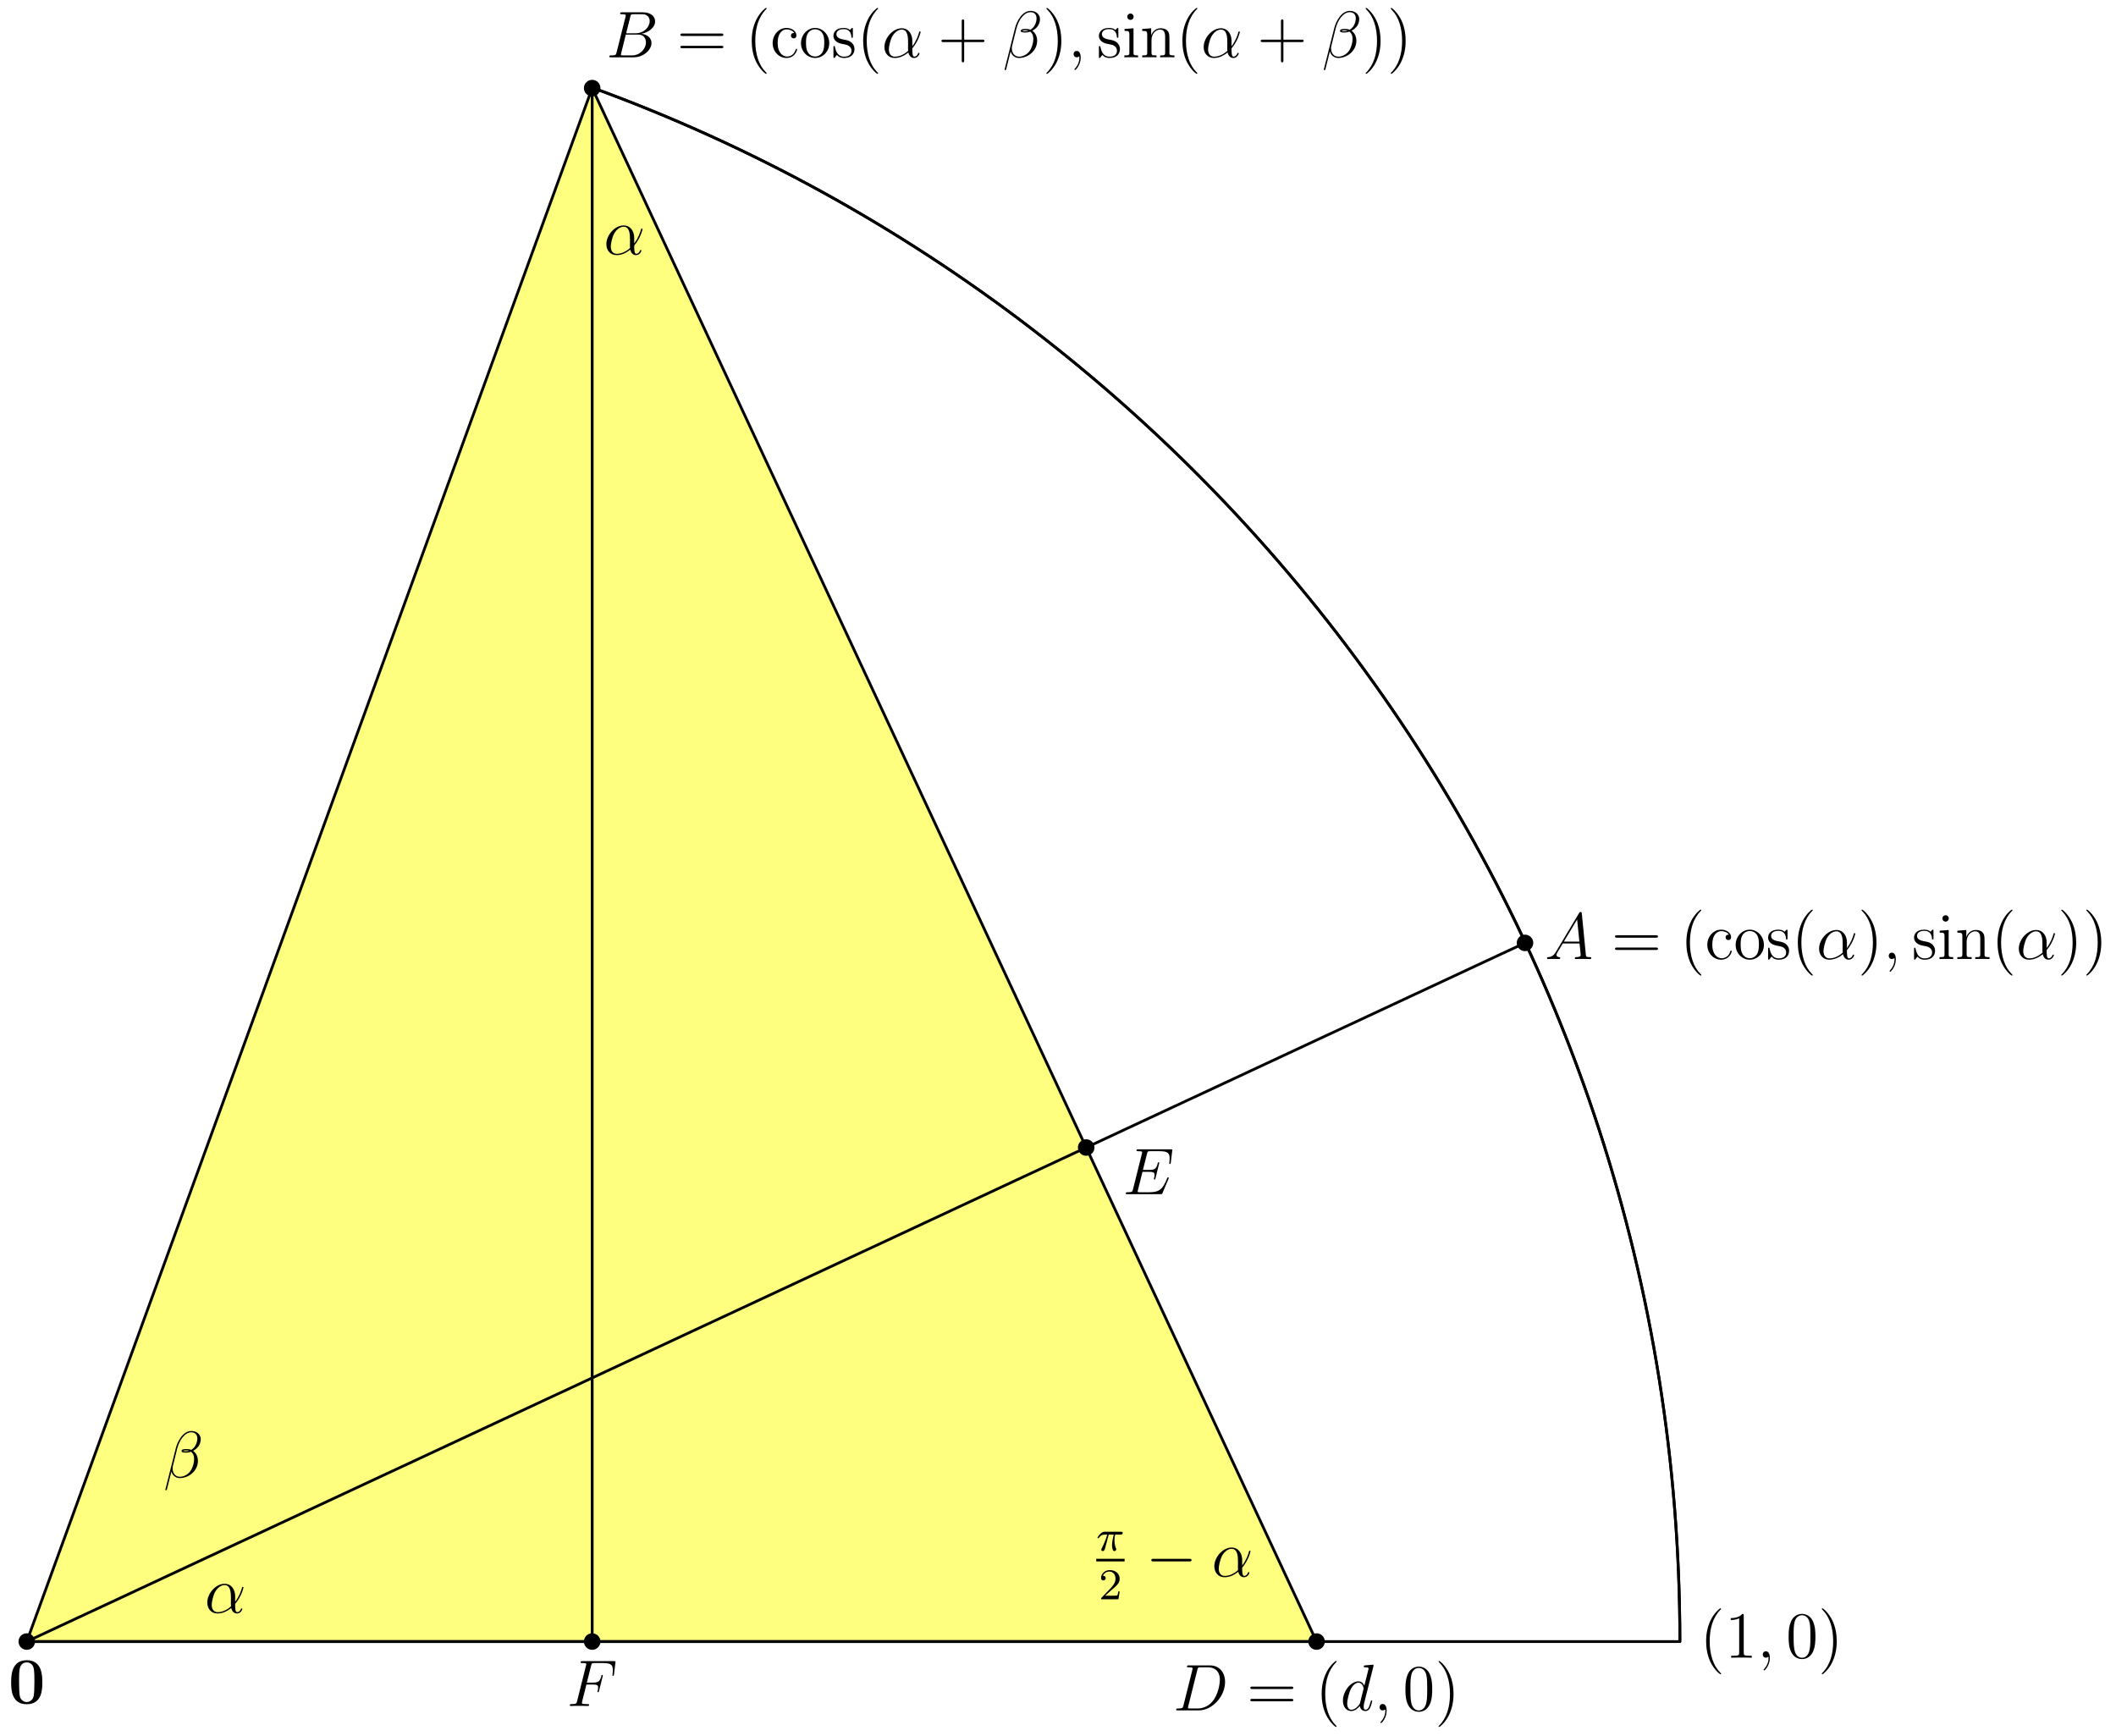
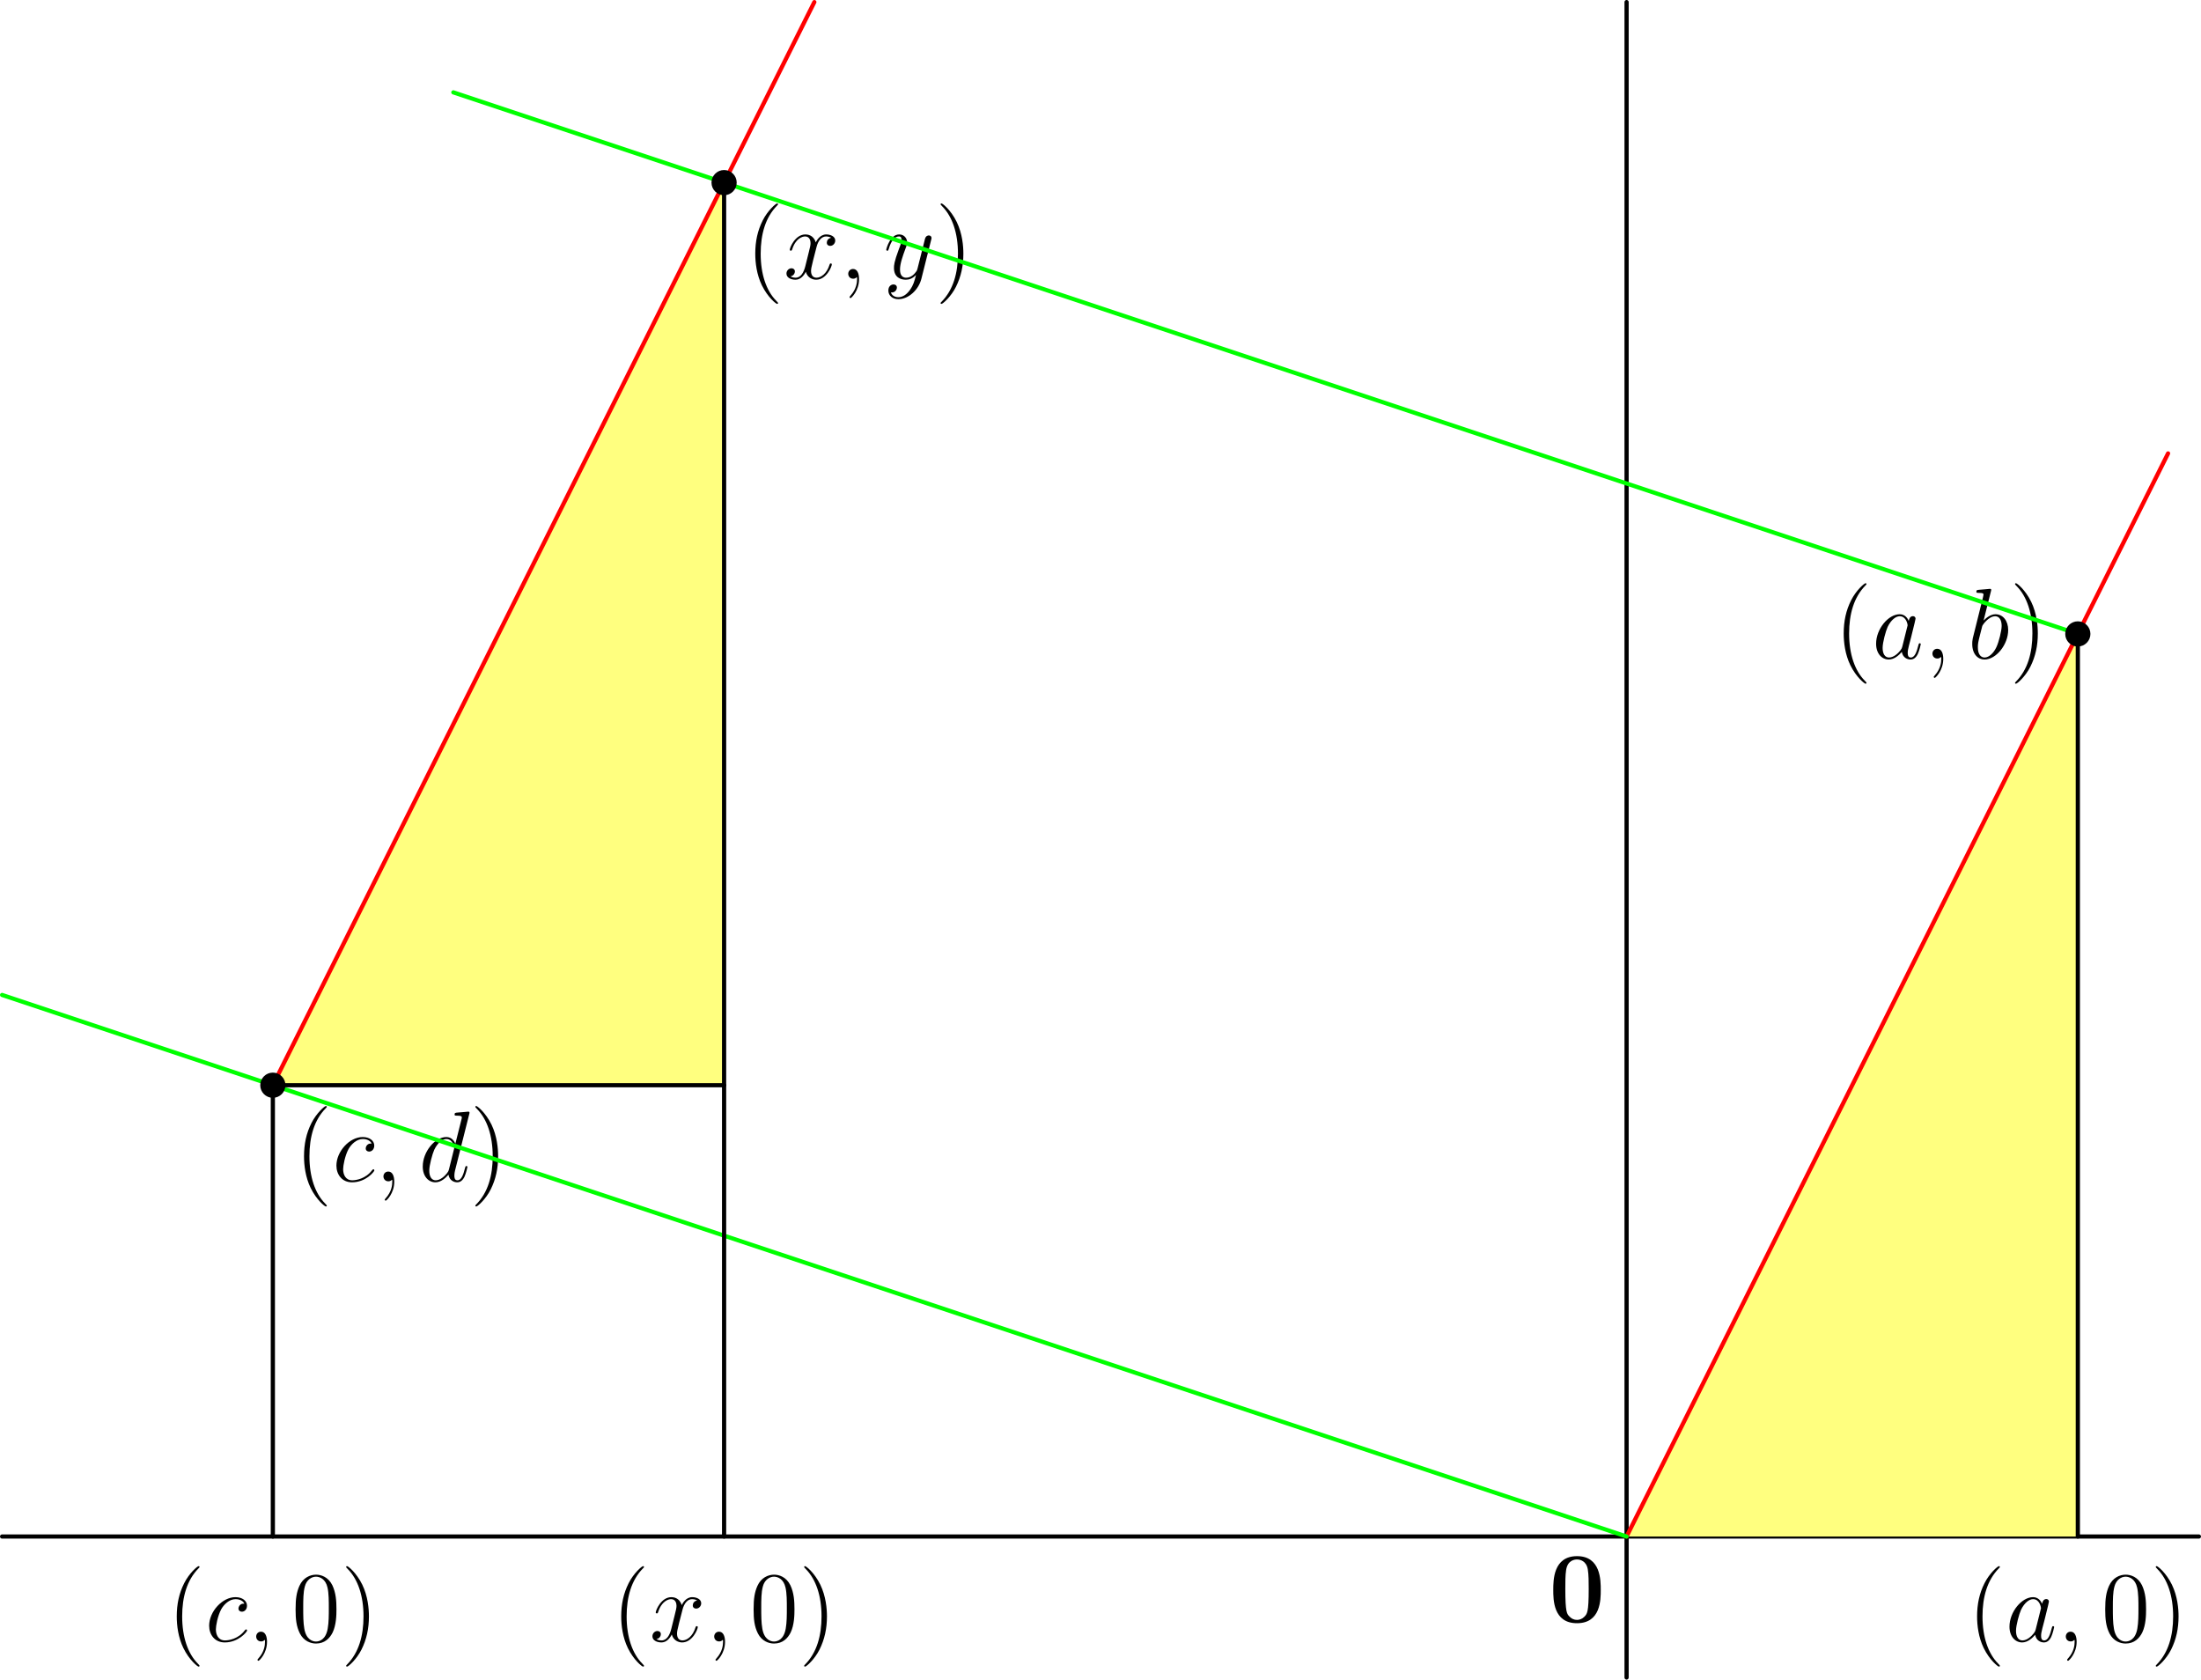
- <svg xmlns="http://www.w3.org/2000/svg" xmlns:xlink="http://www.w3.org/1999/xlink" version="1.1" width="384.001pt" height="314.932pt" viewBox="56.409 53.858 384.001 314.932">
+ <svg xmlns="http://www.w3.org/2000/svg" xmlns:xlink="http://www.w3.org/1999/xlink" version="1.1" width="262.119pt" height="200pt" viewBox="56.409 53.858 262.119 200">
  <defs>
-     <path id="g1-0" d="M7.878-2.75C8.082-2.75 8.297-2.75 8.297-2.989S8.082-3.228 7.878-3.228H1.411C1.207-3.228 .992-3.228 .992-2.989S1.207-2.75 1.411-2.75H7.878Z" />
-     <path id="g4-50" d="M2.248-1.626C2.375-1.745 2.71-2.008 2.837-2.12C3.332-2.574 3.802-3.013 3.802-3.738C3.802-4.686 3.005-5.3 2.008-5.3C1.052-5.3 .422-4.575 .422-3.866C.422-3.475 .733-3.419 .845-3.419C1.012-3.419 1.259-3.539 1.259-3.842C1.259-4.256 .861-4.256 .765-4.256C.996-4.838 1.53-5.037 1.921-5.037C2.662-5.037 3.045-4.407 3.045-3.738C3.045-2.909 2.463-2.303 1.522-1.339L.518-.303C.422-.215 .422-.199 .422 0H3.571L3.802-1.427H3.555C3.531-1.267 3.467-.869 3.371-.717C3.324-.654 2.718-.654 2.59-.654H1.172L2.248-1.626Z" />
-     <path id="g2-25" d="M2.264-2.909H3.18C3.013-2.184 2.869-1.594 2.869-1.004C2.869-.948 2.869-.606 2.957-.319C3.061 .016 3.14 .08 3.284 .08C3.459 .08 3.642-.072 3.642-.263C3.642-.319 3.634-.335 3.602-.406C3.435-.773 3.316-1.156 3.316-1.809C3.316-1.993 3.316-2.327 3.435-2.909H4.4C4.527-2.909 4.615-2.909 4.694-2.973C4.79-3.061 4.814-3.164 4.814-3.212C4.814-3.435 4.615-3.435 4.479-3.435H1.602C1.435-3.435 1.132-3.435 .741-3.053C.454-2.766 .231-2.399 .231-2.343C.231-2.271 .287-2.248 .351-2.248C.43-2.248 .446-2.271 .494-2.335C.885-2.909 1.355-2.909 1.538-2.909H2C1.769-2.064 1.347-1.1 1.052-.518C.996-.399 .917-.239 .917-.167C.917 0 1.052 .08 1.18 .08C1.482 .08 1.562-.223 1.73-.877L2.264-2.909Z" />
    <path id="g0-48" d="M6.181-3.814C6.181-4.961 6.181-7.843 3.359-7.843C.526-7.843 .526-4.973 .526-3.814C.526-2.666 .526 .143 3.347 .143S6.181-2.63 6.181-3.814ZM3.359-.251C2.977-.251 2.69-.406 2.451-.658C2.152-.956 1.961-1.148 1.961-3.957C1.961-4.794 1.961-5.559 2.056-6.181C2.224-7.364 3.084-7.448 3.347-7.448C3.73-7.448 4.471-7.269 4.639-6.265C4.746-5.655 4.746-4.686 4.746-3.957C4.746-1.136 4.567-.968 4.208-.61C3.969-.371 3.646-.251 3.359-.251Z" />
-     <path id="g5-40" d="M3.885 2.905C3.885 2.869 3.885 2.845 3.682 2.642C2.487 1.435 1.817-.538 1.817-2.977C1.817-5.296 2.379-7.293 3.766-8.703C3.885-8.811 3.885-8.835 3.885-8.871C3.885-8.942 3.826-8.966 3.778-8.966C3.622-8.966 2.642-8.106 2.056-6.934C1.447-5.727 1.172-4.447 1.172-2.977C1.172-1.913 1.339-.49 1.961 .789C2.666 2.224 3.646 3.001 3.778 3.001C3.826 3.001 3.885 2.977 3.885 2.905Z" />
-     <path id="g5-41" d="M3.371-2.977C3.371-3.885 3.252-5.368 2.582-6.755C1.877-8.189 .897-8.966 .765-8.966C.717-8.966 .658-8.942 .658-8.871C.658-8.835 .658-8.811 .861-8.608C2.056-7.4 2.726-5.428 2.726-2.989C2.726-.669 2.164 1.327 .777 2.738C.658 2.845 .658 2.869 .658 2.905C.658 2.977 .717 3.001 .765 3.001C.921 3.001 1.901 2.14 2.487 .968C3.096-.251 3.371-1.542 3.371-2.977Z" />
-     <path id="g5-43" d="M4.77-2.762H8.07C8.237-2.762 8.452-2.762 8.452-2.977C8.452-3.204 8.249-3.204 8.07-3.204H4.77V-6.504C4.77-6.671 4.77-6.886 4.555-6.886C4.328-6.886 4.328-6.683 4.328-6.504V-3.204H1.028C.861-3.204 .646-3.204 .646-2.989C.646-2.762 .849-2.762 1.028-2.762H4.328V.538C4.328 .705 4.328 .921 4.543 .921C4.77 .921 4.77 .717 4.77 .538V-2.762Z" />
-     <path id="g5-48" d="M5.356-3.826C5.356-4.818 5.296-5.786 4.866-6.695C4.376-7.687 3.515-7.95 2.929-7.95C2.236-7.95 1.387-7.603 .944-6.611C.61-5.858 .49-5.117 .49-3.826C.49-2.666 .574-1.793 1.004-.944C1.47-.036 2.295 .251 2.917 .251C3.957 .251 4.555-.371 4.902-1.064C5.332-1.961 5.356-3.132 5.356-3.826ZM2.917 .012C2.534 .012 1.757-.203 1.53-1.506C1.399-2.224 1.399-3.132 1.399-3.969C1.399-4.949 1.399-5.834 1.59-6.539C1.793-7.34 2.403-7.711 2.917-7.711C3.371-7.711 4.065-7.436 4.292-6.408C4.447-5.727 4.447-4.782 4.447-3.969C4.447-3.168 4.447-2.26 4.316-1.53C4.089-.215 3.335 .012 2.917 .012Z" />
-     <path id="g5-49" d="M3.443-7.663C3.443-7.938 3.443-7.95 3.204-7.95C2.917-7.627 2.319-7.185 1.088-7.185V-6.838C1.363-6.838 1.961-6.838 2.618-7.149V-.921C2.618-.49 2.582-.347 1.53-.347H1.16V0C1.482-.024 2.642-.024 3.037-.024S4.579-.024 4.902 0V-.347H4.531C3.479-.347 3.443-.49 3.443-.921V-7.663Z" />
-     <path id="g5-61" d="M8.07-3.873C8.237-3.873 8.452-3.873 8.452-4.089C8.452-4.316 8.249-4.316 8.07-4.316H1.028C.861-4.316 .646-4.316 .646-4.101C.646-3.873 .849-3.873 1.028-3.873H8.07ZM8.07-1.65C8.237-1.65 8.452-1.65 8.452-1.865C8.452-2.092 8.249-2.092 8.07-2.092H1.028C.861-2.092 .646-2.092 .646-1.877C.646-1.65 .849-1.65 1.028-1.65H8.07Z" />
-     <path id="g5-99" d="M4.328-4.423C4.184-4.423 3.742-4.423 3.742-3.933C3.742-3.646 3.945-3.443 4.232-3.443C4.507-3.443 4.734-3.61 4.734-3.957C4.734-4.758 3.897-5.332 2.929-5.332C1.53-5.332 .418-4.089 .418-2.582C.418-1.052 1.566 .12 2.917 .12C4.495 .12 4.854-1.315 4.854-1.423S4.77-1.53 4.734-1.53C4.627-1.53 4.615-1.494 4.579-1.351C4.316-.502 3.67-.143 3.025-.143C2.295-.143 1.327-.777 1.327-2.594C1.327-4.579 2.343-5.069 2.941-5.069C3.395-5.069 4.053-4.89 4.328-4.423Z" />
-     <path id="g5-105" d="M2.08-7.364C2.08-7.675 1.829-7.95 1.494-7.95C1.184-7.95 .921-7.699 .921-7.376C.921-7.018 1.207-6.791 1.494-6.791C1.865-6.791 2.08-7.101 2.08-7.364ZM.43-5.141V-4.794C1.196-4.794 1.303-4.722 1.303-4.136V-.885C1.303-.347 1.172-.347 .395-.347V0C.729-.024 1.303-.024 1.65-.024C1.781-.024 2.475-.024 2.881 0V-.347C2.104-.347 2.056-.406 2.056-.873V-5.272L.43-5.141Z" />
-     <path id="g5-110" d="M5.32-2.905C5.32-4.017 5.32-4.352 5.045-4.734C4.698-5.2 4.136-5.272 3.73-5.272C2.57-5.272 2.116-4.28 2.02-4.041H2.008V-5.272L.383-5.141V-4.794C1.196-4.794 1.291-4.71 1.291-4.125V-.885C1.291-.347 1.16-.347 .383-.347V0C.693-.024 1.339-.024 1.674-.024C2.02-.024 2.666-.024 2.977 0V-.347C2.212-.347 2.068-.347 2.068-.885V-3.108C2.068-4.364 2.893-5.033 3.634-5.033S4.543-4.423 4.543-3.694V-.885C4.543-.347 4.411-.347 3.634-.347V0C3.945-.024 4.591-.024 4.926-.024C5.272-.024 5.918-.024 6.229 0V-.347C5.631-.347 5.332-.347 5.32-.705V-2.905Z" />
-     <path id="g5-111" d="M5.487-2.558C5.487-4.101 4.316-5.332 2.929-5.332C1.494-5.332 .359-4.065 .359-2.558C.359-1.028 1.554 .12 2.917 .12C4.328 .12 5.487-1.052 5.487-2.558ZM2.929-.143C2.487-.143 1.949-.335 1.602-.921C1.279-1.459 1.267-2.164 1.267-2.666C1.267-3.12 1.267-3.85 1.638-4.388C1.973-4.902 2.499-5.093 2.917-5.093C3.383-5.093 3.885-4.878 4.208-4.411C4.579-3.862 4.579-3.108 4.579-2.666C4.579-2.248 4.579-1.506 4.268-.944C3.933-.371 3.383-.143 2.929-.143Z" />
-     <path id="g5-115" d="M3.921-5.057C3.921-5.272 3.921-5.332 3.802-5.332C3.706-5.332 3.479-5.069 3.395-4.961C3.025-5.26 2.654-5.332 2.271-5.332C.825-5.332 .395-4.543 .395-3.885C.395-3.754 .395-3.335 .849-2.917C1.231-2.582 1.638-2.499 2.188-2.391C2.845-2.26 3.001-2.224 3.3-1.985C3.515-1.805 3.67-1.542 3.67-1.207C3.67-.693 3.371-.12 2.319-.12C1.53-.12 .956-.574 .693-1.769C.646-1.985 .646-1.997 .634-2.008C.61-2.056 .562-2.056 .526-2.056C.395-2.056 .395-1.997 .395-1.781V-.155C.395 .06 .395 .12 .514 .12C.574 .12 .586 .108 .789-.143C.849-.227 .849-.251 1.028-.442C1.482 .12 2.128 .12 2.331 .12C3.587 .12 4.208-.574 4.208-1.518C4.208-2.164 3.814-2.546 3.706-2.654C3.276-3.025 2.953-3.096 2.164-3.24C1.805-3.312 .933-3.479 .933-4.196C.933-4.567 1.184-5.117 2.26-5.117C3.563-5.117 3.634-4.005 3.658-3.634C3.67-3.539 3.754-3.539 3.79-3.539C3.921-3.539 3.921-3.599 3.921-3.814V-5.057Z" />
-     <path id="g3-11" d="M5.535-3.025C5.535-4.184 4.878-5.272 3.61-5.272C2.044-5.272 .478-3.563 .478-1.865C.478-.825 1.124 .12 2.343 .12C3.084 .12 3.969-.167 4.818-.885C4.985-.215 5.356 .12 5.87 .12C6.516 .12 6.838-.55 6.838-.705C6.838-.813 6.755-.813 6.719-.813C6.623-.813 6.611-.777 6.575-.681C6.468-.383 6.193-.12 5.906-.12C5.535-.12 5.535-.885 5.535-1.614C6.755-3.072 7.042-4.579 7.042-4.591C7.042-4.698 6.946-4.698 6.91-4.698C6.802-4.698 6.791-4.663 6.743-4.447C6.587-3.921 6.276-2.989 5.535-2.008V-3.025ZM4.782-1.172C3.73-.227 2.786-.12 2.367-.12C1.518-.12 1.279-.873 1.279-1.435C1.279-1.949 1.542-3.168 1.913-3.826C2.403-4.663 3.072-5.033 3.61-5.033C4.77-5.033 4.77-3.515 4.77-2.511C4.77-2.212 4.758-1.901 4.758-1.602C4.758-1.363 4.77-1.303 4.782-1.172Z" />
-     <path id="g3-12" d="M6.767-6.958C6.767-7.675 6.157-8.428 5.069-8.428C3.527-8.428 2.546-6.539 2.236-5.296L.347 2.2C.323 2.295 .395 2.319 .454 2.319C.538 2.319 .598 2.307 .61 2.248L1.447-1.1C1.566-.43 2.224 .12 2.929 .12C4.639 .12 6.253-1.219 6.253-3.001C6.253-3.455 6.145-3.909 5.894-4.292C5.75-4.519 5.571-4.686 5.38-4.83C6.241-5.284 6.767-6.013 6.767-6.958ZM4.686-4.842C4.495-4.77 4.304-4.746 4.077-4.746C3.909-4.746 3.754-4.734 3.539-4.806C3.658-4.89 3.838-4.914 4.089-4.914C4.304-4.914 4.519-4.89 4.686-4.842ZM6.145-7.066C6.145-6.408 5.822-5.452 5.045-5.009C4.818-5.093 4.507-5.153 4.244-5.153C3.993-5.153 3.276-5.177 3.276-4.794C3.276-4.471 3.933-4.507 4.136-4.507C4.447-4.507 4.722-4.579 5.009-4.663C5.392-4.352 5.559-3.945 5.559-3.347C5.559-2.654 5.368-2.092 5.141-1.578C4.746-.693 3.814-.12 2.989-.12C2.116-.12 1.662-.813 1.662-1.626C1.662-1.733 1.662-1.889 1.71-2.068L2.487-5.212C2.881-6.779 3.885-8.189 5.045-8.189C5.906-8.189 6.145-7.592 6.145-7.066Z" />
-     <path id="g3-59" d="M2.331 .048C2.331-.646 2.104-1.16 1.614-1.16C1.231-1.16 1.04-.849 1.04-.586S1.219 0 1.626 0C1.781 0 1.913-.048 2.02-.155C2.044-.179 2.056-.179 2.068-.179C2.092-.179 2.092-.012 2.092 .048C2.092 .442 2.02 1.219 1.327 1.997C1.196 2.14 1.196 2.164 1.196 2.188C1.196 2.248 1.255 2.307 1.315 2.307C1.411 2.307 2.331 1.423 2.331 .048Z" />
-     <path id="g3-65" d="M2.032-1.327C1.614-.622 1.207-.383 .634-.347C.502-.335 .406-.335 .406-.12C.406-.048 .466 0 .55 0C.765 0 1.303-.024 1.518-.024C1.865-.024 2.248 0 2.582 0C2.654 0 2.798 0 2.798-.227C2.798-.335 2.702-.347 2.63-.347C2.355-.371 2.128-.466 2.128-.753C2.128-.921 2.2-1.052 2.355-1.315L3.264-2.821H6.312C6.324-2.714 6.324-2.618 6.336-2.511C6.372-2.2 6.516-.956 6.516-.729C6.516-.371 5.906-.347 5.715-.347C5.583-.347 5.452-.347 5.452-.132C5.452 0 5.559 0 5.631 0C5.834 0 6.073-.024 6.276-.024H6.958C7.687-.024 8.213 0 8.225 0C8.309 0 8.44 0 8.44-.227C8.44-.347 8.333-.347 8.153-.347C7.496-.347 7.484-.454 7.448-.813L6.719-8.273C6.695-8.512 6.647-8.536 6.516-8.536C6.396-8.536 6.324-8.512 6.217-8.333L2.032-1.327ZM3.467-3.168L5.87-7.185L6.276-3.168H3.467Z" />
-     <path id="g3-66" d="M4.376-7.352C4.483-7.795 4.531-7.819 4.997-7.819H6.551C7.902-7.819 7.902-6.671 7.902-6.563C7.902-5.595 6.934-4.364 5.356-4.364H3.634L4.376-7.352ZM6.396-4.268C7.699-4.507 8.883-5.416 8.883-6.516C8.883-7.448 8.058-8.165 6.707-8.165H2.869C2.642-8.165 2.534-8.165 2.534-7.938C2.534-7.819 2.642-7.819 2.821-7.819C3.551-7.819 3.551-7.723 3.551-7.592C3.551-7.568 3.551-7.496 3.503-7.317L1.889-.885C1.781-.466 1.757-.347 .921-.347C.693-.347 .574-.347 .574-.132C.574 0 .646 0 .885 0H4.985C6.814 0 8.225-1.387 8.225-2.594C8.225-3.575 7.364-4.172 6.396-4.268ZM4.698-.347H3.084C2.917-.347 2.893-.347 2.821-.359C2.69-.371 2.678-.395 2.678-.49C2.678-.574 2.702-.646 2.726-.753L3.563-4.125H5.81C7.221-4.125 7.221-2.809 7.221-2.714C7.221-1.566 6.181-.347 4.698-.347Z" />
-     <path id="g3-68" d="M1.877-.885C1.769-.466 1.745-.347 .909-.347C.681-.347 .562-.347 .562-.132C.562 0 .634 0 .873 0H4.663C7.077 0 9.433-2.499 9.433-5.165C9.433-6.886 8.404-8.165 6.695-8.165H2.857C2.63-8.165 2.523-8.165 2.523-7.938C2.523-7.819 2.63-7.819 2.809-7.819C3.539-7.819 3.539-7.723 3.539-7.592C3.539-7.568 3.539-7.496 3.491-7.317L1.877-.885ZM4.4-7.352C4.507-7.795 4.555-7.819 5.021-7.819H6.336C7.46-7.819 8.488-7.209 8.488-5.559C8.488-4.961 8.249-2.881 7.089-1.566C6.755-1.172 5.846-.347 4.471-.347H3.108C2.941-.347 2.917-.347 2.845-.359C2.714-.371 2.702-.395 2.702-.49C2.702-.574 2.726-.646 2.75-.753L4.4-7.352Z" />
-     <path id="g3-69" d="M8.309-2.774C8.321-2.809 8.357-2.893 8.357-2.941C8.357-3.001 8.309-3.061 8.237-3.061C8.189-3.061 8.165-3.049 8.13-3.013C8.106-3.001 8.106-2.977 7.998-2.738C7.293-1.064 6.779-.347 4.866-.347H3.12C2.953-.347 2.929-.347 2.857-.359C2.726-.371 2.714-.395 2.714-.49C2.714-.574 2.738-.646 2.762-.753L3.587-4.053H4.77C5.703-4.053 5.774-3.85 5.774-3.491C5.774-3.371 5.774-3.264 5.691-2.905C5.667-2.857 5.655-2.809 5.655-2.774C5.655-2.69 5.715-2.654 5.786-2.654C5.894-2.654 5.906-2.738 5.954-2.905L6.635-5.679C6.635-5.738 6.587-5.798 6.516-5.798C6.408-5.798 6.396-5.75 6.348-5.583C6.109-4.663 5.87-4.4 4.806-4.4H3.67L4.411-7.34C4.519-7.759 4.543-7.795 5.033-7.795H6.743C8.213-7.795 8.512-7.4 8.512-6.492C8.512-6.48 8.512-6.145 8.464-5.75C8.452-5.703 8.44-5.631 8.44-5.607C8.44-5.511 8.5-5.475 8.572-5.475C8.656-5.475 8.703-5.523 8.727-5.738L8.978-7.831C8.978-7.867 9.002-7.986 9.002-8.01C9.002-8.141 8.895-8.141 8.679-8.141H2.845C2.618-8.141 2.499-8.141 2.499-7.926C2.499-7.795 2.582-7.795 2.786-7.795C3.527-7.795 3.527-7.711 3.527-7.58C3.527-7.52 3.515-7.472 3.479-7.34L1.865-.885C1.757-.466 1.733-.347 .897-.347C.669-.347 .55-.347 .55-.132C.55 0 .622 0 .861 0H6.862C7.125 0 7.137-.012 7.221-.203L8.309-2.774Z" />
-     <path id="g3-70" d="M3.551-3.897H4.698C5.607-3.897 5.679-3.694 5.679-3.347C5.679-3.192 5.655-3.025 5.595-2.762C5.571-2.714 5.559-2.654 5.559-2.63C5.559-2.546 5.607-2.499 5.691-2.499C5.786-2.499 5.798-2.546 5.846-2.738L6.539-5.523C6.539-5.571 6.504-5.643 6.42-5.643C6.312-5.643 6.3-5.595 6.253-5.392C6.001-4.495 5.762-4.244 4.722-4.244H3.634L4.411-7.34C4.519-7.759 4.543-7.795 5.033-7.795H6.635C8.13-7.795 8.345-7.352 8.345-6.504C8.345-6.432 8.345-6.169 8.309-5.858C8.297-5.81 8.273-5.655 8.273-5.607C8.273-5.511 8.333-5.475 8.404-5.475C8.488-5.475 8.536-5.523 8.56-5.738L8.811-7.831C8.811-7.867 8.835-7.986 8.835-8.01C8.835-8.141 8.727-8.141 8.512-8.141H2.845C2.618-8.141 2.499-8.141 2.499-7.926C2.499-7.795 2.582-7.795 2.786-7.795C3.527-7.795 3.527-7.711 3.527-7.58C3.527-7.52 3.515-7.472 3.479-7.34L1.865-.885C1.757-.466 1.733-.347 .897-.347C.669-.347 .55-.347 .55-.132C.55 0 .658 0 .729 0C.956 0 1.196-.024 1.423-.024H2.977C3.24-.024 3.527 0 3.79 0C3.897 0 4.041 0 4.041-.215C4.041-.347 3.969-.347 3.706-.347C2.762-.347 2.738-.43 2.738-.61C2.738-.669 2.762-.765 2.786-.849L3.551-3.897Z" />
-     <path id="g3-100" d="M6.013-7.998C6.025-8.046 6.049-8.118 6.049-8.177C6.049-8.297 5.93-8.297 5.906-8.297C5.894-8.297 5.308-8.249 5.248-8.237C5.045-8.225 4.866-8.201 4.651-8.189C4.352-8.165 4.268-8.153 4.268-7.938C4.268-7.819 4.364-7.819 4.531-7.819C5.117-7.819 5.129-7.711 5.129-7.592C5.129-7.52 5.105-7.424 5.093-7.388L4.364-4.483C4.232-4.794 3.909-5.272 3.288-5.272C1.937-5.272 .478-3.527 .478-1.757C.478-.574 1.172 .12 1.985 .12C2.642 .12 3.204-.395 3.539-.789C3.658-.084 4.22 .12 4.579 .12S5.224-.096 5.44-.526C5.631-.933 5.798-1.662 5.798-1.71C5.798-1.769 5.75-1.817 5.679-1.817C5.571-1.817 5.559-1.757 5.511-1.578C5.332-.873 5.105-.12 4.615-.12C4.268-.12 4.244-.43 4.244-.669C4.244-.717 4.244-.968 4.328-1.303L6.013-7.998ZM3.599-1.423C3.539-1.219 3.539-1.196 3.371-.968C3.108-.634 2.582-.12 2.02-.12C1.53-.12 1.255-.562 1.255-1.267C1.255-1.925 1.626-3.264 1.853-3.766C2.26-4.603 2.821-5.033 3.288-5.033C4.077-5.033 4.232-4.053 4.232-3.957C4.232-3.945 4.196-3.79 4.184-3.766L3.599-1.423Z" />
+     <path id="g1-59" d="M2.331 .048C2.331-.646 2.104-1.16 1.614-1.16C1.231-1.16 1.04-.849 1.04-.586S1.219 0 1.626 0C1.781 0 1.913-.048 2.02-.155C2.044-.179 2.056-.179 2.068-.179C2.092-.179 2.092-.012 2.092 .048C2.092 .442 2.02 1.219 1.327 1.997C1.196 2.14 1.196 2.164 1.196 2.188C1.196 2.248 1.255 2.307 1.315 2.307C1.411 2.307 2.331 1.423 2.331 .048Z" />
+     <path id="g1-97" d="M3.599-1.423C3.539-1.219 3.539-1.196 3.371-.968C3.108-.634 2.582-.12 2.02-.12C1.53-.12 1.255-.562 1.255-1.267C1.255-1.925 1.626-3.264 1.853-3.766C2.26-4.603 2.821-5.033 3.288-5.033C4.077-5.033 4.232-4.053 4.232-3.957C4.232-3.945 4.196-3.79 4.184-3.766L3.599-1.423ZM4.364-4.483C4.232-4.794 3.909-5.272 3.288-5.272C1.937-5.272 .478-3.527 .478-1.757C.478-.574 1.172 .12 1.985 .12C2.642 .12 3.204-.395 3.539-.789C3.658-.084 4.22 .12 4.579 .12S5.224-.096 5.44-.526C5.631-.933 5.798-1.662 5.798-1.71C5.798-1.769 5.75-1.817 5.679-1.817C5.571-1.817 5.559-1.757 5.511-1.578C5.332-.873 5.105-.12 4.615-.12C4.268-.12 4.244-.43 4.244-.669C4.244-.944 4.28-1.076 4.388-1.542C4.471-1.841 4.531-2.104 4.627-2.451C5.069-4.244 5.177-4.674 5.177-4.746C5.177-4.914 5.045-5.045 4.866-5.045C4.483-5.045 4.388-4.627 4.364-4.483Z" />
+     <path id="g1-98" d="M2.762-7.998C2.774-8.046 2.798-8.118 2.798-8.177C2.798-8.297 2.678-8.297 2.654-8.297C2.642-8.297 2.212-8.261 1.997-8.237C1.793-8.225 1.614-8.201 1.399-8.189C1.112-8.165 1.028-8.153 1.028-7.938C1.028-7.819 1.148-7.819 1.267-7.819C1.877-7.819 1.877-7.711 1.877-7.592C1.877-7.508 1.781-7.161 1.733-6.946L1.447-5.798C1.327-5.32 .646-2.606 .598-2.391C.538-2.092 .538-1.889 .538-1.733C.538-.514 1.219 .12 1.997 .12C3.383 .12 4.818-1.662 4.818-3.395C4.818-4.495 4.196-5.272 3.3-5.272C2.678-5.272 2.116-4.758 1.889-4.519L2.762-7.998ZM2.008-.12C1.626-.12 1.207-.406 1.207-1.339C1.207-1.733 1.243-1.961 1.459-2.798C1.494-2.953 1.686-3.718 1.733-3.873C1.757-3.969 2.463-5.033 3.276-5.033C3.802-5.033 4.041-4.507 4.041-3.885C4.041-3.312 3.706-1.961 3.407-1.339C3.108-.693 2.558-.12 2.008-.12Z" />
+     <path id="g1-99" d="M4.674-4.495C4.447-4.495 4.34-4.495 4.172-4.352C4.101-4.292 3.969-4.113 3.969-3.921C3.969-3.682 4.148-3.539 4.376-3.539C4.663-3.539 4.985-3.778 4.985-4.256C4.985-4.83 4.435-5.272 3.61-5.272C2.044-5.272 .478-3.563 .478-1.865C.478-.825 1.124 .12 2.343 .12C3.969 .12 4.997-1.148 4.997-1.303C4.997-1.375 4.926-1.435 4.878-1.435C4.842-1.435 4.83-1.423 4.722-1.315C3.957-.299 2.821-.12 2.367-.12C1.542-.12 1.279-.837 1.279-1.435C1.279-1.853 1.482-3.013 1.913-3.826C2.224-4.388 2.869-5.033 3.622-5.033C3.778-5.033 4.435-5.009 4.674-4.495Z" />
+     <path id="g1-100" d="M6.013-7.998C6.025-8.046 6.049-8.118 6.049-8.177C6.049-8.297 5.93-8.297 5.906-8.297C5.894-8.297 5.308-8.249 5.248-8.237C5.045-8.225 4.866-8.201 4.651-8.189C4.352-8.165 4.268-8.153 4.268-7.938C4.268-7.819 4.364-7.819 4.531-7.819C5.117-7.819 5.129-7.711 5.129-7.592C5.129-7.52 5.105-7.424 5.093-7.388L4.364-4.483C4.232-4.794 3.909-5.272 3.288-5.272C1.937-5.272 .478-3.527 .478-1.757C.478-.574 1.172 .12 1.985 .12C2.642 .12 3.204-.395 3.539-.789C3.658-.084 4.22 .12 4.579 .12S5.224-.096 5.44-.526C5.631-.933 5.798-1.662 5.798-1.71C5.798-1.769 5.75-1.817 5.679-1.817C5.571-1.817 5.559-1.757 5.511-1.578C5.332-.873 5.105-.12 4.615-.12C4.268-.12 4.244-.43 4.244-.669C4.244-.717 4.244-.968 4.328-1.303L6.013-7.998ZM3.599-1.423C3.539-1.219 3.539-1.196 3.371-.968C3.108-.634 2.582-.12 2.02-.12C1.53-.12 1.255-.562 1.255-1.267C1.255-1.925 1.626-3.264 1.853-3.766C2.26-4.603 2.821-5.033 3.288-5.033C4.077-5.033 4.232-4.053 4.232-3.957C4.232-3.945 4.196-3.79 4.184-3.766L3.599-1.423Z" />
+     <path id="g1-120" d="M5.667-4.878C5.284-4.806 5.141-4.519 5.141-4.292C5.141-4.005 5.368-3.909 5.535-3.909C5.894-3.909 6.145-4.22 6.145-4.543C6.145-5.045 5.571-5.272 5.069-5.272C4.34-5.272 3.933-4.555 3.826-4.328C3.551-5.224 2.809-5.272 2.594-5.272C1.375-5.272 .729-3.706 .729-3.443C.729-3.395 .777-3.335 .861-3.335C.956-3.335 .98-3.407 1.004-3.455C1.411-4.782 2.212-5.033 2.558-5.033C3.096-5.033 3.204-4.531 3.204-4.244C3.204-3.981 3.132-3.706 2.989-3.132L2.582-1.494C2.403-.777 2.056-.12 1.423-.12C1.363-.12 1.064-.12 .813-.275C1.243-.359 1.339-.717 1.339-.861C1.339-1.1 1.16-1.243 .933-1.243C.646-1.243 .335-.992 .335-.61C.335-.108 .897 .12 1.411 .12C1.985 .12 2.391-.335 2.642-.825C2.833-.12 3.431 .12 3.873 .12C5.093 .12 5.738-1.447 5.738-1.71C5.738-1.769 5.691-1.817 5.619-1.817C5.511-1.817 5.499-1.757 5.464-1.662C5.141-.61 4.447-.12 3.909-.12C3.491-.12 3.264-.43 3.264-.921C3.264-1.184 3.312-1.375 3.503-2.164L3.921-3.79C4.101-4.507 4.507-5.033 5.057-5.033C5.081-5.033 5.416-5.033 5.667-4.878Z" />
+     <path id="g1-121" d="M3.144 1.339C2.821 1.793 2.355 2.2 1.769 2.2C1.626 2.2 1.052 2.176 .873 1.626C.909 1.638 .968 1.638 .992 1.638C1.351 1.638 1.59 1.327 1.59 1.052S1.363 .681 1.184 .681C.992 .681 .574 .825 .574 1.411C.574 2.02 1.088 2.439 1.769 2.439C2.965 2.439 4.172 1.339 4.507 .012L5.679-4.651C5.691-4.71 5.715-4.782 5.715-4.854C5.715-5.033 5.571-5.153 5.392-5.153C5.284-5.153 5.033-5.105 4.937-4.746L4.053-1.231C3.993-1.016 3.993-.992 3.897-.861C3.658-.526 3.264-.12 2.69-.12C2.02-.12 1.961-.777 1.961-1.1C1.961-1.781 2.283-2.702 2.606-3.563C2.738-3.909 2.809-4.077 2.809-4.316C2.809-4.818 2.451-5.272 1.865-5.272C.765-5.272 .323-3.539 .323-3.443C.323-3.395 .371-3.335 .454-3.335C.562-3.335 .574-3.383 .622-3.551C.909-4.555 1.363-5.033 1.829-5.033C1.937-5.033 2.14-5.033 2.14-4.639C2.14-4.328 2.008-3.981 1.829-3.527C1.243-1.961 1.243-1.566 1.243-1.279C1.243-.143 2.056 .12 2.654 .12C3.001 .12 3.431 .012 3.85-.43L3.862-.418C3.682 .287 3.563 .753 3.144 1.339Z" />
+     <path id="g2-40" d="M3.885 2.905C3.885 2.869 3.885 2.845 3.682 2.642C2.487 1.435 1.817-.538 1.817-2.977C1.817-5.296 2.379-7.293 3.766-8.703C3.885-8.811 3.885-8.835 3.885-8.871C3.885-8.942 3.826-8.966 3.778-8.966C3.622-8.966 2.642-8.106 2.056-6.934C1.447-5.727 1.172-4.447 1.172-2.977C1.172-1.913 1.339-.49 1.961 .789C2.666 2.224 3.646 3.001 3.778 3.001C3.826 3.001 3.885 2.977 3.885 2.905Z" />
+     <path id="g2-41" d="M3.371-2.977C3.371-3.885 3.252-5.368 2.582-6.755C1.877-8.189 .897-8.966 .765-8.966C.717-8.966 .658-8.942 .658-8.871C.658-8.835 .658-8.811 .861-8.608C2.056-7.4 2.726-5.428 2.726-2.989C2.726-.669 2.164 1.327 .777 2.738C.658 2.845 .658 2.869 .658 2.905C.658 2.977 .717 3.001 .765 3.001C.921 3.001 1.901 2.14 2.487 .968C3.096-.251 3.371-1.542 3.371-2.977Z" />
+     <path id="g2-48" d="M5.356-3.826C5.356-4.818 5.296-5.786 4.866-6.695C4.376-7.687 3.515-7.95 2.929-7.95C2.236-7.95 1.387-7.603 .944-6.611C.61-5.858 .49-5.117 .49-3.826C.49-2.666 .574-1.793 1.004-.944C1.47-.036 2.295 .251 2.917 .251C3.957 .251 4.555-.371 4.902-1.064C5.332-1.961 5.356-3.132 5.356-3.826ZM2.917 .012C2.534 .012 1.757-.203 1.53-1.506C1.399-2.224 1.399-3.132 1.399-3.969C1.399-4.949 1.399-5.834 1.59-6.539C1.793-7.34 2.403-7.711 2.917-7.711C3.371-7.711 4.065-7.436 4.292-6.408C4.447-5.727 4.447-4.782 4.447-3.969C4.447-3.168 4.447-2.26 4.316-1.53C4.089-.215 3.335 .012 2.917 .012Z" />
  </defs>
  <g id="page1">
-     <g transform="matrix(0.996264 0 0 0.996264 61.2674 351.753)">
-       <path d="M 0 0L 102.991 -282.965L 234.94 0L 0 0Z" fill="#ffff7f" />
+     <g>
+       <g transform="matrix(0.996264 0 0 0.996264 250.12 236.821)">
+         <path d="M 0 16.85L 0 -183.398" fill="none" stroke="#000000" stroke-linecap="round" stroke-linejoin="round" stroke-miterlimit="10.037" stroke-width="0.502" />
+       </g>
    </g>
-     <g transform="matrix(0.996264 0 0 0.996264 61.2674 351.753)">
-       <path d="M 0 0L 102.991 -282.965L 234.94 0L 0 0Z" fill="none" stroke="#000000" stroke-linecap="round" stroke-linejoin="round" stroke-miterlimit="10.037" stroke-width="0.502" />
+     <g>
+       <g transform="matrix(0.996264 0 0 0.996264 250.12 236.821)">
+         <path d="M -194.186 -0L 68.413 0" fill="none" stroke="#000000" stroke-linecap="round" stroke-linejoin="round" stroke-miterlimit="10.037" stroke-width="0.502" />
+       </g>
    </g>
-     <g transform="matrix(0.996264 0 0 0.996264 61.2674 351.753)">
-       <circle cx="272.912" cy="-127.261" fill="#000000" r="1.506" />
+     <g transform="matrix(0.996264 0 0 0.996264 250.12 236.821)">
+       <path d="M 0 0L 53.941 -107.881L 53.941 0L 0 0Z" fill="#ffff7f" />
    </g>
-     <g transform="matrix(0.996264 0 0 0.996264 61.2674 351.753)">
-       <circle cx="102.991" cy="-282.965" fill="#000000" r="1.506" />
+     <g transform="matrix(0.996264 0 0 0.996264 250.12 236.821)">
+       <path d="M -161.822 -53.941L -107.881 -161.822L -107.881 -53.941L -161.822 -53.941Z" fill="#ffff7f" />
    </g>
-     <g transform="matrix(0.996264 0 0 0.996264 61.2674 351.753)">
-       <circle cx="234.94" cy="-0" fill="#000000" r="1.506" />
+     <use x="274.805" y="132.272" xlink:href="#g2-40" />
+     <use x="279.358" y="132.272" xlink:href="#g1-97" />
+     <use x="285.503" y="132.272" xlink:href="#g1-59" />
+     <use x="290.747" y="132.272" xlink:href="#g1-98" />
+     <use x="295.724" y="132.272" xlink:href="#g2-41" />
+     <use x="91.443" y="194.524" xlink:href="#g2-40" />
+     <use x="95.995" y="194.524" xlink:href="#g1-99" />
+     <use x="101.033" y="194.524" xlink:href="#g1-59" />
+     <use x="106.277" y="194.524" xlink:href="#g1-100" />
+     <use x="112.36" y="194.524" xlink:href="#g2-41" />
+     <use x="145.182" y="87.046" xlink:href="#g2-40" />
+     <use x="149.734" y="87.046" xlink:href="#g1-120" />
+     <use x="156.386" y="87.046" xlink:href="#g1-59" />
+     <use x="161.63" y="87.046" xlink:href="#g1-121" />
+     <use x="167.767" y="87.046" xlink:href="#g2-41" />
+     <use x="240.863" y="247.002" xlink:href="#g0-48" />
+     <g transform="matrix(0.996264 0 0 0.996264 250.12 236.821)">
+       <path d="M 0 0L 64.729 -129.457" fill="none" stroke="#ff0000" stroke-linecap="round" stroke-linejoin="round" stroke-miterlimit="10.037" stroke-width="0.502" />
    </g>
-     <g transform="matrix(0.996264 0 0 0.996264 61.2674 351.753)">
-       <circle cx="0" cy="-0" fill="#000000" r="1.506" />
+     <g transform="matrix(0.996264 0 0 0.996264 250.12 236.821)">
+       <path d="M 0 0L -194.186 -64.729" fill="none" stroke="#00ff00" stroke-linecap="round" stroke-linejoin="round" stroke-miterlimit="10.037" stroke-width="0.502" />
    </g>
-     <g transform="matrix(0.996264 0 0 0.996264 61.2674 351.753)">
-       <path d="M 301.125 0C 301.125 -130.122 218.592 -240.967 103.019 -283.042" fill="none" stroke="#000000" stroke-linecap="round" stroke-linejoin="round" stroke-miterlimit="10.037" stroke-width="0.502" />
+     <g transform="matrix(0.996264 0 0 0.996264 250.12 236.821)">
+       <path d="M -161.822 -53.941L -97.093 -183.398" fill="none" stroke="#ff0000" stroke-linecap="round" stroke-linejoin="round" stroke-miterlimit="10.037" stroke-width="0.502" />
    </g>
-     <g transform="matrix(0.996264 0 0 0.996264 61.2674 351.753)">
-       <path d="M 272.912 -127.261L 0 0L 301.125 0L 301.125 0C 301.125 -130.122 218.592 -240.967 103.019 -283.042" fill="none" stroke="#000000" stroke-linecap="round" stroke-linejoin="round" stroke-miterlimit="10.037" stroke-width="0.502" />
+     <g transform="matrix(0.996264 0 0 0.996264 250.12 236.821)">
+       <path d="M 53.941 -107.881L -140.245 -172.61" fill="none" stroke="#00ff00" stroke-linecap="round" stroke-linejoin="round" stroke-miterlimit="10.037" stroke-width="0.502" />
    </g>
-     <g transform="matrix(0.996264 0 0 0.996264 61.2674 351.753)">
-       <path d="M 102.991 -282.965L 102.991 0" fill="none" stroke="#000000" stroke-linecap="round" stroke-linejoin="round" stroke-miterlimit="10.037" stroke-width="0.502" />
+     <g transform="matrix(0.996264 0 0 0.996264 250.12 236.821)">
+       <path d="M 53.941 0L 53.941 -107.881" fill="none" stroke="#000000" stroke-linecap="round" stroke-linejoin="round" stroke-miterlimit="10.037" stroke-width="0.502" />
    </g>
-     <g transform="matrix(0.996264 0 0 0.996264 61.2674 351.753)">
-       <circle cx="102.991" cy="-0" fill="#000000" r="1.506" />
+     <g transform="matrix(0.996264 0 0 0.996264 250.12 236.821)">
+       <path d="M -161.822 -0L -161.822 -53.941" fill="none" stroke="#000000" stroke-linecap="round" stroke-linejoin="round" stroke-miterlimit="10.037" stroke-width="0.502" />
    </g>
-     <use x="159.275" y="363.449" xlink:href="#g3-70" />
-     <g transform="matrix(0.996264 0 0 0.996264 61.2674 351.753)">
-       <circle cx="192.978" cy="-89.987" fill="#000000" r="1.506" />
+     <g transform="matrix(0.996264 0 0 0.996264 250.12 236.821)">
+       <path d="M -107.881 -0L -107.881 -161.822" fill="none" stroke="#000000" stroke-linecap="round" stroke-linejoin="round" stroke-miterlimit="10.037" stroke-width="0.502" />
    </g>
-     <use x="260.155" y="270.564" xlink:href="#g3-69" />
-     <use x="336.75" y="227.896" xlink:href="#g3-65" />
-     <use x="348.846" y="227.896" xlink:href="#g5-61" />
-     <use x="361.272" y="227.896" xlink:href="#g5-40" />
-     <use x="365.824" y="227.896" xlink:href="#g5-99" />
-     <use x="371.027" y="227.896" xlink:href="#g5-111" />
-     <use x="376.88" y="227.896" xlink:href="#g5-115" />
-     <use x="381.497" y="227.896" xlink:href="#g5-40" />
-     <use x="386.049" y="227.896" xlink:href="#g3-11" />
-     <use x="393.571" y="227.896" xlink:href="#g5-41" />
-     <use x="398.123" y="227.896" xlink:href="#g3-59" />
-     <use x="403.368" y="227.896" xlink:href="#g5-115" />
-     <use x="407.985" y="227.896" xlink:href="#g5-105" />
-     <use x="411.237" y="227.896" xlink:href="#g5-110" />
-     <use x="417.74" y="227.896" xlink:href="#g5-40" />
-     <use x="422.292" y="227.896" xlink:href="#g3-11" />
-     <use x="429.814" y="227.896" xlink:href="#g5-41" />
-     <use x="434.366" y="227.896" xlink:href="#g5-41" />
-     <use x="166.413" y="64.26" xlink:href="#g3-66" />
-     <use x="179.23" y="64.26" xlink:href="#g5-61" />
-     <use x="191.656" y="64.26" xlink:href="#g5-40" />
-     <use x="196.208" y="64.26" xlink:href="#g5-99" />
-     <use x="201.411" y="64.26" xlink:href="#g5-111" />
-     <use x="207.264" y="64.26" xlink:href="#g5-115" />
-     <use x="211.881" y="64.26" xlink:href="#g5-40" />
-     <use x="216.434" y="64.26" xlink:href="#g3-11" />
-     <use x="226.612" y="64.26" xlink:href="#g5-43" />
-     <use x="238.373" y="64.26" xlink:href="#g3-12" />
-     <use x="245.644" y="64.26" xlink:href="#g5-41" />
-     <use x="250.197" y="64.26" xlink:href="#g3-59" />
-     <use x="255.441" y="64.26" xlink:href="#g5-115" />
-     <use x="260.058" y="64.26" xlink:href="#g5-105" />
-     <use x="263.31" y="64.26" xlink:href="#g5-110" />
-     <use x="269.813" y="64.26" xlink:href="#g5-40" />
-     <use x="274.366" y="64.26" xlink:href="#g3-11" />
-     <use x="284.544" y="64.26" xlink:href="#g5-43" />
-     <use x="296.305" y="64.26" xlink:href="#g3-12" />
-     <use x="303.577" y="64.26" xlink:href="#g5-41" />
-     <use x="308.129" y="64.26" xlink:href="#g5-41" />
-     <use x="364.858" y="354.682" xlink:href="#g5-40" />
-     <use x="369.41" y="354.682" xlink:href="#g5-49" />
-     <use x="375.263" y="354.682" xlink:href="#g3-59" />
-     <use x="380.507" y="354.682" xlink:href="#g5-48" />
-     <use x="386.36" y="354.682" xlink:href="#g5-41" />
-     <use x="269.295" y="364.246" xlink:href="#g3-68" />
-     <use x="282.661" y="364.246" xlink:href="#g5-61" />
-     <use x="295.086" y="364.246" xlink:href="#g5-40" />
-     <use x="299.638" y="364.246" xlink:href="#g3-100" />
-     <use x="305.721" y="364.246" xlink:href="#g3-59" />
-     <use x="310.965" y="364.246" xlink:href="#g5-48" />
-     <use x="316.818" y="364.246" xlink:href="#g5-41" />
-     <use x="57.909" y="362.984" xlink:href="#g0-48" />
-     <use x="93.55" y="346.54" xlink:href="#g3-11" />
-     <use x="86.073" y="321.97" xlink:href="#g3-12" />
-     <use x="255.345" y="335.255" xlink:href="#g2-25" />
-     <rect x="255.345" y="336.734" height=".478" width="5.149" />
-     <use x="255.802" y="344.085" xlink:href="#g4-50" />
-     <use x="264.346" y="339.962" xlink:href="#g1-0" />
-     <use x="276.301" y="339.962" xlink:href="#g3-11" />
-     <use x="165.969" y="100.038" xlink:href="#g3-11" />
+     <g transform="matrix(0.996264 0 0 0.996264 250.12 236.821)">
+       <path d="M -161.822 -53.941L -107.881 -53.941" fill="none" stroke="#000000" stroke-linecap="round" stroke-linejoin="round" stroke-miterlimit="10.037" stroke-width="0.502" />
+     </g>
+     <g transform="matrix(0.996264 0 0 0.996264 250.12 236.821)">
+       <circle cx="53.941" cy="-107.881" fill="#000000" r="1.506" />
+     </g>
+     <g transform="matrix(0.996264 0 0 0.996264 250.12 236.821)">
+       <circle cx="-161.822" cy="-53.941" fill="#000000" r="1.506" />
+     </g>
+     <g transform="matrix(0.996264 0 0 0.996264 250.12 236.821)">
+       <circle cx="-107.881" cy="-161.822" fill="#000000" r="1.506" />
+     </g>
+     <use x="290.69" y="249.314" xlink:href="#g2-40" />
+     <use x="295.242" y="249.314" xlink:href="#g1-97" />
+     <use x="301.387" y="249.314" xlink:href="#g1-59" />
+     <use x="306.631" y="249.314" xlink:href="#g2-48" />
+     <use x="312.484" y="249.314" xlink:href="#g2-41" />
+     <use x="76.287" y="249.314" xlink:href="#g2-40" />
+     <use x="80.839" y="249.314" xlink:href="#g1-99" />
+     <use x="85.877" y="249.314" xlink:href="#g1-59" />
+     <use x="91.121" y="249.314" xlink:href="#g2-48" />
+     <use x="96.974" y="249.314" xlink:href="#g2-41" />
+     <use x="129.219" y="249.314" xlink:href="#g2-40" />
+     <use x="133.771" y="249.314" xlink:href="#g1-120" />
+     <use x="140.423" y="249.314" xlink:href="#g1-59" />
+     <use x="145.667" y="249.314" xlink:href="#g2-48" />
+     <use x="151.52" y="249.314" xlink:href="#g2-41" />
  </g>
</svg>
